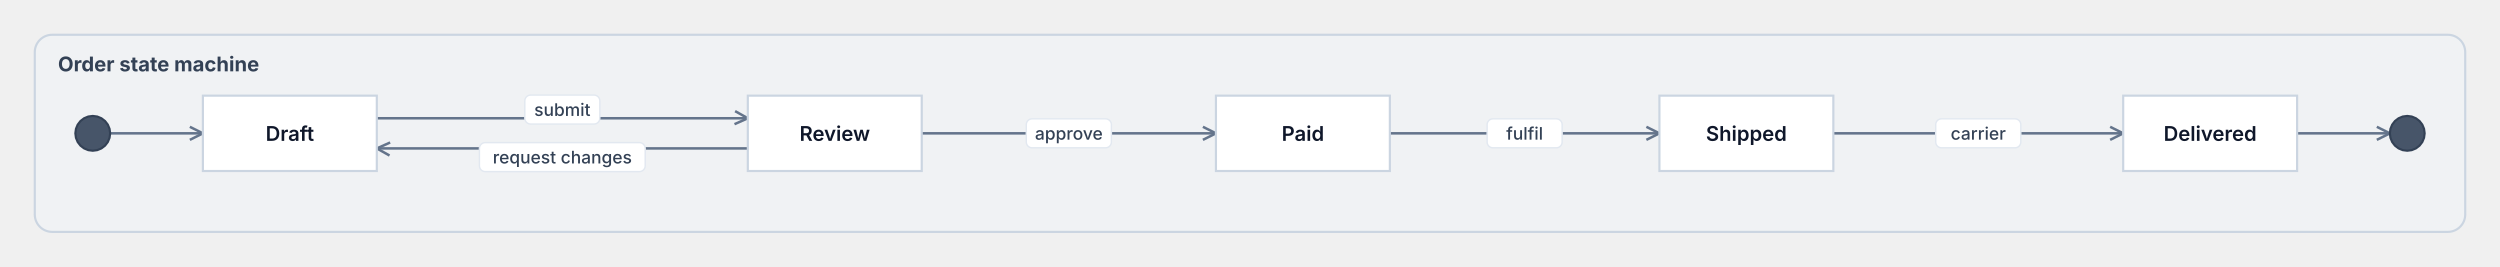
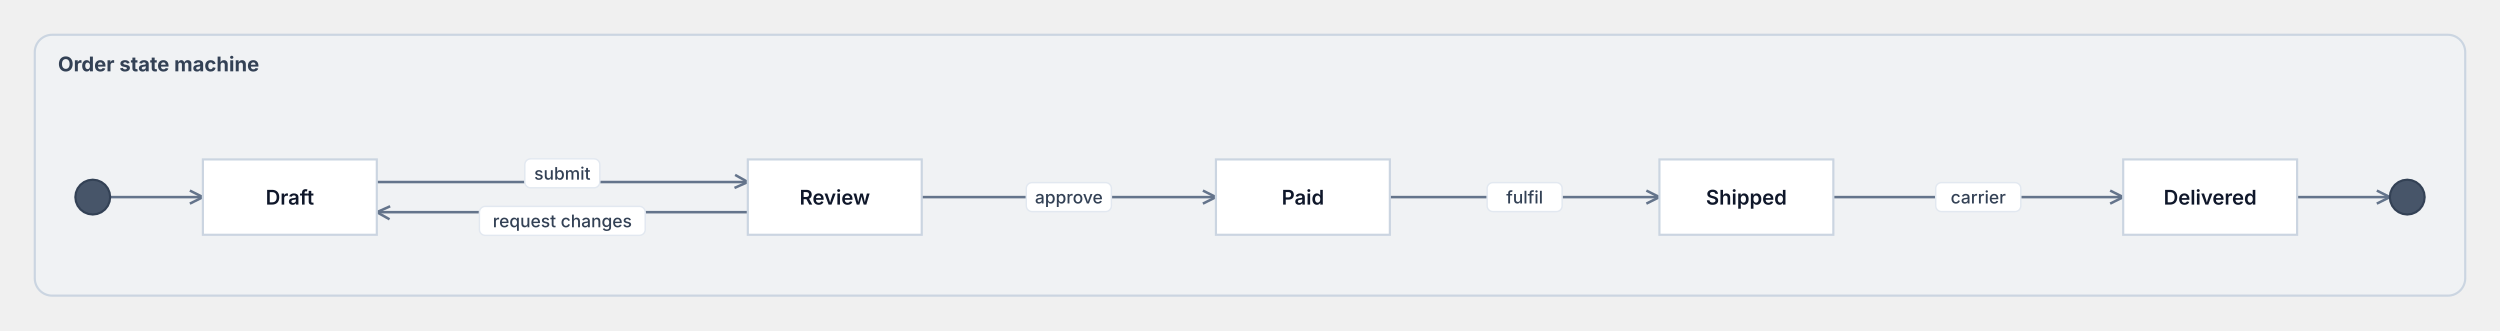
- <svg xmlns="http://www.w3.org/2000/svg" viewBox="-24 -24 1725 184" width="1725" height="184" data-openflowkit-document="template-order-state" data-page="page-1" data-theme="light" data-pixel-ratio="1">
+ <svg xmlns="http://www.w3.org/2000/svg" viewBox="-24 -24 1725 228" width="1725" height="228" data-openflowkit-document="template-order-state" data-page="page-1" data-theme="light" data-pixel-ratio="1">
  <g data-node-id="dsl-11yv1eo" transform="matrix(1 0 0 1 0 0)">
-     <rect x="0" y="0" width="1677" height="136" rx="12" fill="rgba(241,245,249,0.52)" stroke="#cbd5e1" stroke-width="1.5" />
+     <rect x="0" y="0" width="1677" height="180" rx="12" fill="rgba(241,245,249,0.52)" stroke="#cbd5e1" stroke-width="1.5" />
    <g>
      <text x="16" y="20" text-anchor="start" dominant-baseline="middle" fill="#334155" font-family="Inter, ui-sans-serif, system-ui, sans-serif" font-size="14" font-weight="700">Order state machine</text>
    </g>
  </g>
  <g data-connector-id="edge:state-start-&gt;draft:1">
-     <path d="M52 68 L116 68" fill="none" stroke="#64748b" stroke-width="1.75" opacity="1" />
-     <path d="M107 72.5 L116 68 L107 63.5" fill="none" stroke="#64748b" stroke-width="1.75" opacity="1" stroke-linejoin="round" />
+     <path d="M52 112 L116 112" fill="none" stroke="#64748b" stroke-width="1.75" opacity="1" />
+     <path d="M107 116.5 L116 112 L107 107.5" fill="none" stroke="#64748b" stroke-width="1.75" opacity="1" stroke-linejoin="round" />
  </g>
  <g data-connector-id="edge:draft-&gt;review:1">
-     <path d="M236 57.6 L492 57.6" fill="none" stroke="#64748b" stroke-width="1.75" opacity="1" />
-     <rect x="338.12" y="41.6" width="51.76" height="20" rx="4" fill="#ffffff" stroke="#e2e8f0" stroke-width="1" />
-     <text x="364" y="51.6" text-anchor="middle" dominant-baseline="middle" fill="#334155" font-family="Inter, ui-sans-serif, system-ui, sans-serif" font-size="12" font-weight="500">submit</text>
-     <path d="M482.799 61.674 L492 57.6 L483.221 52.684" fill="none" stroke="#64748b" stroke-width="1.75" opacity="1" stroke-linejoin="round" />
+     <path d="M236 101.6 L492 101.6" fill="none" stroke="#64748b" stroke-width="1.75" opacity="1" />
+     <rect x="338.12" y="85.6" width="51.76" height="20" rx="4" fill="#ffffff" stroke="#e2e8f0" stroke-width="1" />
+     <text x="364" y="95.6" text-anchor="middle" dominant-baseline="middle" fill="#334155" font-family="Inter, ui-sans-serif, system-ui, sans-serif" font-size="12" font-weight="500">submit</text>
+     <path d="M482.799 105.674 L492 101.6 L483.221 96.684" fill="none" stroke="#64748b" stroke-width="1.75" opacity="1" stroke-linejoin="round" />
  </g>
  <g data-connector-id="edge:review-&gt;draft:1">
-     <path d="M492 78.4 L236 78.4" fill="none" stroke="#64748b" stroke-width="1.75" opacity="1" />
-     <rect x="306.8" y="74.4" width="114.4" height="20" rx="4" fill="#ffffff" stroke="#e2e8f0" stroke-width="1" />
-     <text x="364" y="84.4" text-anchor="middle" dominant-baseline="middle" fill="#334155" font-family="Inter, ui-sans-serif, system-ui, sans-serif" font-size="12" font-weight="500">request changes</text>
-     <path d="M245.201 74.326 L236 78.4 L244.779 83.316" fill="none" stroke="#64748b" stroke-width="1.75" opacity="1" stroke-linejoin="round" />
+     <path d="M492 122.4 L236 122.4" fill="none" stroke="#64748b" stroke-width="1.75" opacity="1" />
+     <rect x="306.8" y="118.4" width="114.4" height="20" rx="4" fill="#ffffff" stroke="#e2e8f0" stroke-width="1" />
+     <text x="364" y="128.4" text-anchor="middle" dominant-baseline="middle" fill="#334155" font-family="Inter, ui-sans-serif, system-ui, sans-serif" font-size="12" font-weight="500">request changes</text>
+     <path d="M245.201 118.326 L236 122.4 L244.779 127.316" fill="none" stroke="#64748b" stroke-width="1.75" opacity="1" stroke-linejoin="round" />
  </g>
  <g data-connector-id="edge:review-&gt;paid:1">
-     <path d="M612 68 L815 68" fill="none" stroke="#64748b" stroke-width="1.75" opacity="1" />
-     <rect x="684.14" y="58" width="58.72" height="20" rx="4" fill="#ffffff" stroke="#e2e8f0" stroke-width="1" />
-     <text x="713.5" y="68" text-anchor="middle" dominant-baseline="middle" fill="#334155" font-family="Inter, ui-sans-serif, system-ui, sans-serif" font-size="12" font-weight="500">approve</text>
-     <path d="M806 72.5 L815 68 L806 63.5" fill="none" stroke="#64748b" stroke-width="1.75" opacity="1" stroke-linejoin="round" />
+     <path d="M612 112 L815 112" fill="none" stroke="#64748b" stroke-width="1.75" opacity="1" />
+     <rect x="684.14" y="102" width="58.72" height="20" rx="4" fill="#ffffff" stroke="#e2e8f0" stroke-width="1" />
+     <text x="713.5" y="112" text-anchor="middle" dominant-baseline="middle" fill="#334155" font-family="Inter, ui-sans-serif, system-ui, sans-serif" font-size="12" font-weight="500">approve</text>
+     <path d="M806 116.5 L815 112 L806 107.5" fill="none" stroke="#64748b" stroke-width="1.75" opacity="1" stroke-linejoin="round" />
  </g>
  <g data-connector-id="edge:paid-&gt;shipped:1">
-     <path d="M935 68 L1121 68" fill="none" stroke="#64748b" stroke-width="1.75" opacity="1" />
-     <rect x="1002.12" y="58" width="51.76" height="20" rx="4" fill="#ffffff" stroke="#e2e8f0" stroke-width="1" />
-     <text x="1028" y="68" text-anchor="middle" dominant-baseline="middle" fill="#334155" font-family="Inter, ui-sans-serif, system-ui, sans-serif" font-size="12" font-weight="500">fulfil</text>
-     <path d="M1112 72.5 L1121 68 L1112 63.5" fill="none" stroke="#64748b" stroke-width="1.75" opacity="1" stroke-linejoin="round" />
+     <path d="M935 112 L1121 112" fill="none" stroke="#64748b" stroke-width="1.75" opacity="1" />
+     <rect x="1002.12" y="102" width="51.76" height="20" rx="4" fill="#ffffff" stroke="#e2e8f0" stroke-width="1" />
+     <text x="1028" y="112" text-anchor="middle" dominant-baseline="middle" fill="#334155" font-family="Inter, ui-sans-serif, system-ui, sans-serif" font-size="12" font-weight="500">fulfil</text>
+     <path d="M1112 116.5 L1121 112 L1112 107.5" fill="none" stroke="#64748b" stroke-width="1.75" opacity="1" stroke-linejoin="round" />
  </g>
  <g data-connector-id="edge:shipped-&gt;delivered:1">
-     <path d="M1241 68 L1441 68" fill="none" stroke="#64748b" stroke-width="1.75" opacity="1" />
-     <rect x="1311.64" y="58" width="58.72" height="20" rx="4" fill="#ffffff" stroke="#e2e8f0" stroke-width="1" />
-     <text x="1341" y="68" text-anchor="middle" dominant-baseline="middle" fill="#334155" font-family="Inter, ui-sans-serif, system-ui, sans-serif" font-size="12" font-weight="500">carrier</text>
-     <path d="M1432 72.5 L1441 68 L1432 63.5" fill="none" stroke="#64748b" stroke-width="1.75" opacity="1" stroke-linejoin="round" />
+     <path d="M1241 112 L1441 112" fill="none" stroke="#64748b" stroke-width="1.75" opacity="1" />
+     <rect x="1311.64" y="102" width="58.72" height="20" rx="4" fill="#ffffff" stroke="#e2e8f0" stroke-width="1" />
+     <text x="1341" y="112" text-anchor="middle" dominant-baseline="middle" fill="#334155" font-family="Inter, ui-sans-serif, system-ui, sans-serif" font-size="12" font-weight="500">carrier</text>
+     <path d="M1432 116.5 L1441 112 L1432 107.5" fill="none" stroke="#64748b" stroke-width="1.75" opacity="1" stroke-linejoin="round" />
  </g>
  <g data-connector-id="edge:delivered-&gt;state-end:1">
-     <path d="M1561 68 L1625 68" fill="none" stroke="#64748b" stroke-width="1.75" opacity="1" />
-     <path d="M1616 72.5 L1625 68 L1616 63.5" fill="none" stroke="#64748b" stroke-width="1.75" opacity="1" stroke-linejoin="round" />
+     <path d="M1561 112 L1625 112" fill="none" stroke="#64748b" stroke-width="1.75" opacity="1" />
+     <path d="M1616 116.5 L1625 112 L1616 107.5" fill="none" stroke="#64748b" stroke-width="1.75" opacity="1" stroke-linejoin="round" />
  </g>
-   <g data-node-id="state-start" transform="matrix(1 0 0 1 28 56)">
+   <g data-node-id="state-start" transform="matrix(1 0 0 1 28 100)">
    <path d="M24 12 L23.591 15.106 L22.392 18 L20.485 20.485 L18 22.392 L15.106 23.591 L12 24 L8.894 23.591 L6 22.392 L3.515 20.485 L1.608 18 L0.409 15.106 L0 12 L0.409 8.894 L1.608 6 L3.515 3.515 L6 1.608 L8.894 0.409 L12 0 L15.106 0.409 L18 1.608 L20.485 3.515 L22.392 6 L23.591 8.894 Z" fill="#475569" stroke="#334155" stroke-width="1.5" />
    <g>
      <text x="12" y="12" text-anchor="middle" dominant-baseline="middle" fill="#ffffff" font-family="Inter, ui-sans-serif, system-ui, sans-serif" font-size="14" font-weight="600" />
    </g>
  </g>
-   <g data-node-id="draft" transform="matrix(1 0 0 1 116 42)">
+   <g data-node-id="draft" transform="matrix(1 0 0 1 116 86)">
    <rect x="0" y="0" width="120" height="52" fill="#ffffff" stroke="#cbd5e1" stroke-width="1.5" />
    <g>
      <text x="60" y="26" text-anchor="middle" dominant-baseline="middle" fill="#0f172a" font-family="Inter, ui-sans-serif, system-ui, sans-serif" font-size="14" font-weight="600">Draft</text>
    </g>
  </g>
-   <g data-node-id="review" transform="matrix(1 0 0 1 492 42)">
+   <g data-node-id="review" transform="matrix(1 0 0 1 492 86)">
    <rect x="0" y="0" width="120" height="52" fill="#ffffff" stroke="#cbd5e1" stroke-width="1.5" />
    <g>
      <text x="60" y="26" text-anchor="middle" dominant-baseline="middle" fill="#0f172a" font-family="Inter, ui-sans-serif, system-ui, sans-serif" font-size="14" font-weight="600">Review</text>
    </g>
  </g>
-   <g data-node-id="paid" transform="matrix(1 0 0 1 815 42)">
+   <g data-node-id="paid" transform="matrix(1 0 0 1 815 86)">
    <rect x="0" y="0" width="120" height="52" fill="#ffffff" stroke="#cbd5e1" stroke-width="1.5" />
    <g>
      <text x="60" y="26" text-anchor="middle" dominant-baseline="middle" fill="#0f172a" font-family="Inter, ui-sans-serif, system-ui, sans-serif" font-size="14" font-weight="600">Paid</text>
    </g>
  </g>
-   <g data-node-id="shipped" transform="matrix(1 0 0 1 1121 42)">
+   <g data-node-id="shipped" transform="matrix(1 0 0 1 1121 86)">
    <rect x="0" y="0" width="120" height="52" fill="#ffffff" stroke="#cbd5e1" stroke-width="1.5" />
    <g>
      <text x="60" y="26" text-anchor="middle" dominant-baseline="middle" fill="#0f172a" font-family="Inter, ui-sans-serif, system-ui, sans-serif" font-size="14" font-weight="600">Shipped</text>
    </g>
  </g>
-   <g data-node-id="delivered" transform="matrix(1 0 0 1 1441 42)">
+   <g data-node-id="delivered" transform="matrix(1 0 0 1 1441 86)">
    <rect x="0" y="0" width="120" height="52" fill="#ffffff" stroke="#cbd5e1" stroke-width="1.5" />
    <g>
      <text x="60" y="26" text-anchor="middle" dominant-baseline="middle" fill="#0f172a" font-family="Inter, ui-sans-serif, system-ui, sans-serif" font-size="14" font-weight="600">Delivered</text>
    </g>
  </g>
-   <g data-node-id="state-end" transform="matrix(1 0 0 1 1625 56)">
+   <g data-node-id="state-end" transform="matrix(1 0 0 1 1625 100)">
    <path d="M24 12 L23.591 15.106 L22.392 18 L20.485 20.485 L18 22.392 L15.106 23.591 L12 24 L8.894 23.591 L6 22.392 L3.515 20.485 L1.608 18 L0.409 15.106 L0 12 L0.409 8.894 L1.608 6 L3.515 3.515 L6 1.608 L8.894 0.409 L12 0 L15.106 0.409 L18 1.608 L20.485 3.515 L22.392 6 L23.591 8.894 Z" fill="#475569" stroke="#334155" stroke-width="1.5" />
    <g>
      <text x="12" y="12" text-anchor="middle" dominant-baseline="middle" fill="#ffffff" font-family="Inter, ui-sans-serif, system-ui, sans-serif" font-size="14" font-weight="600" />
    </g>
  </g>
</svg>
